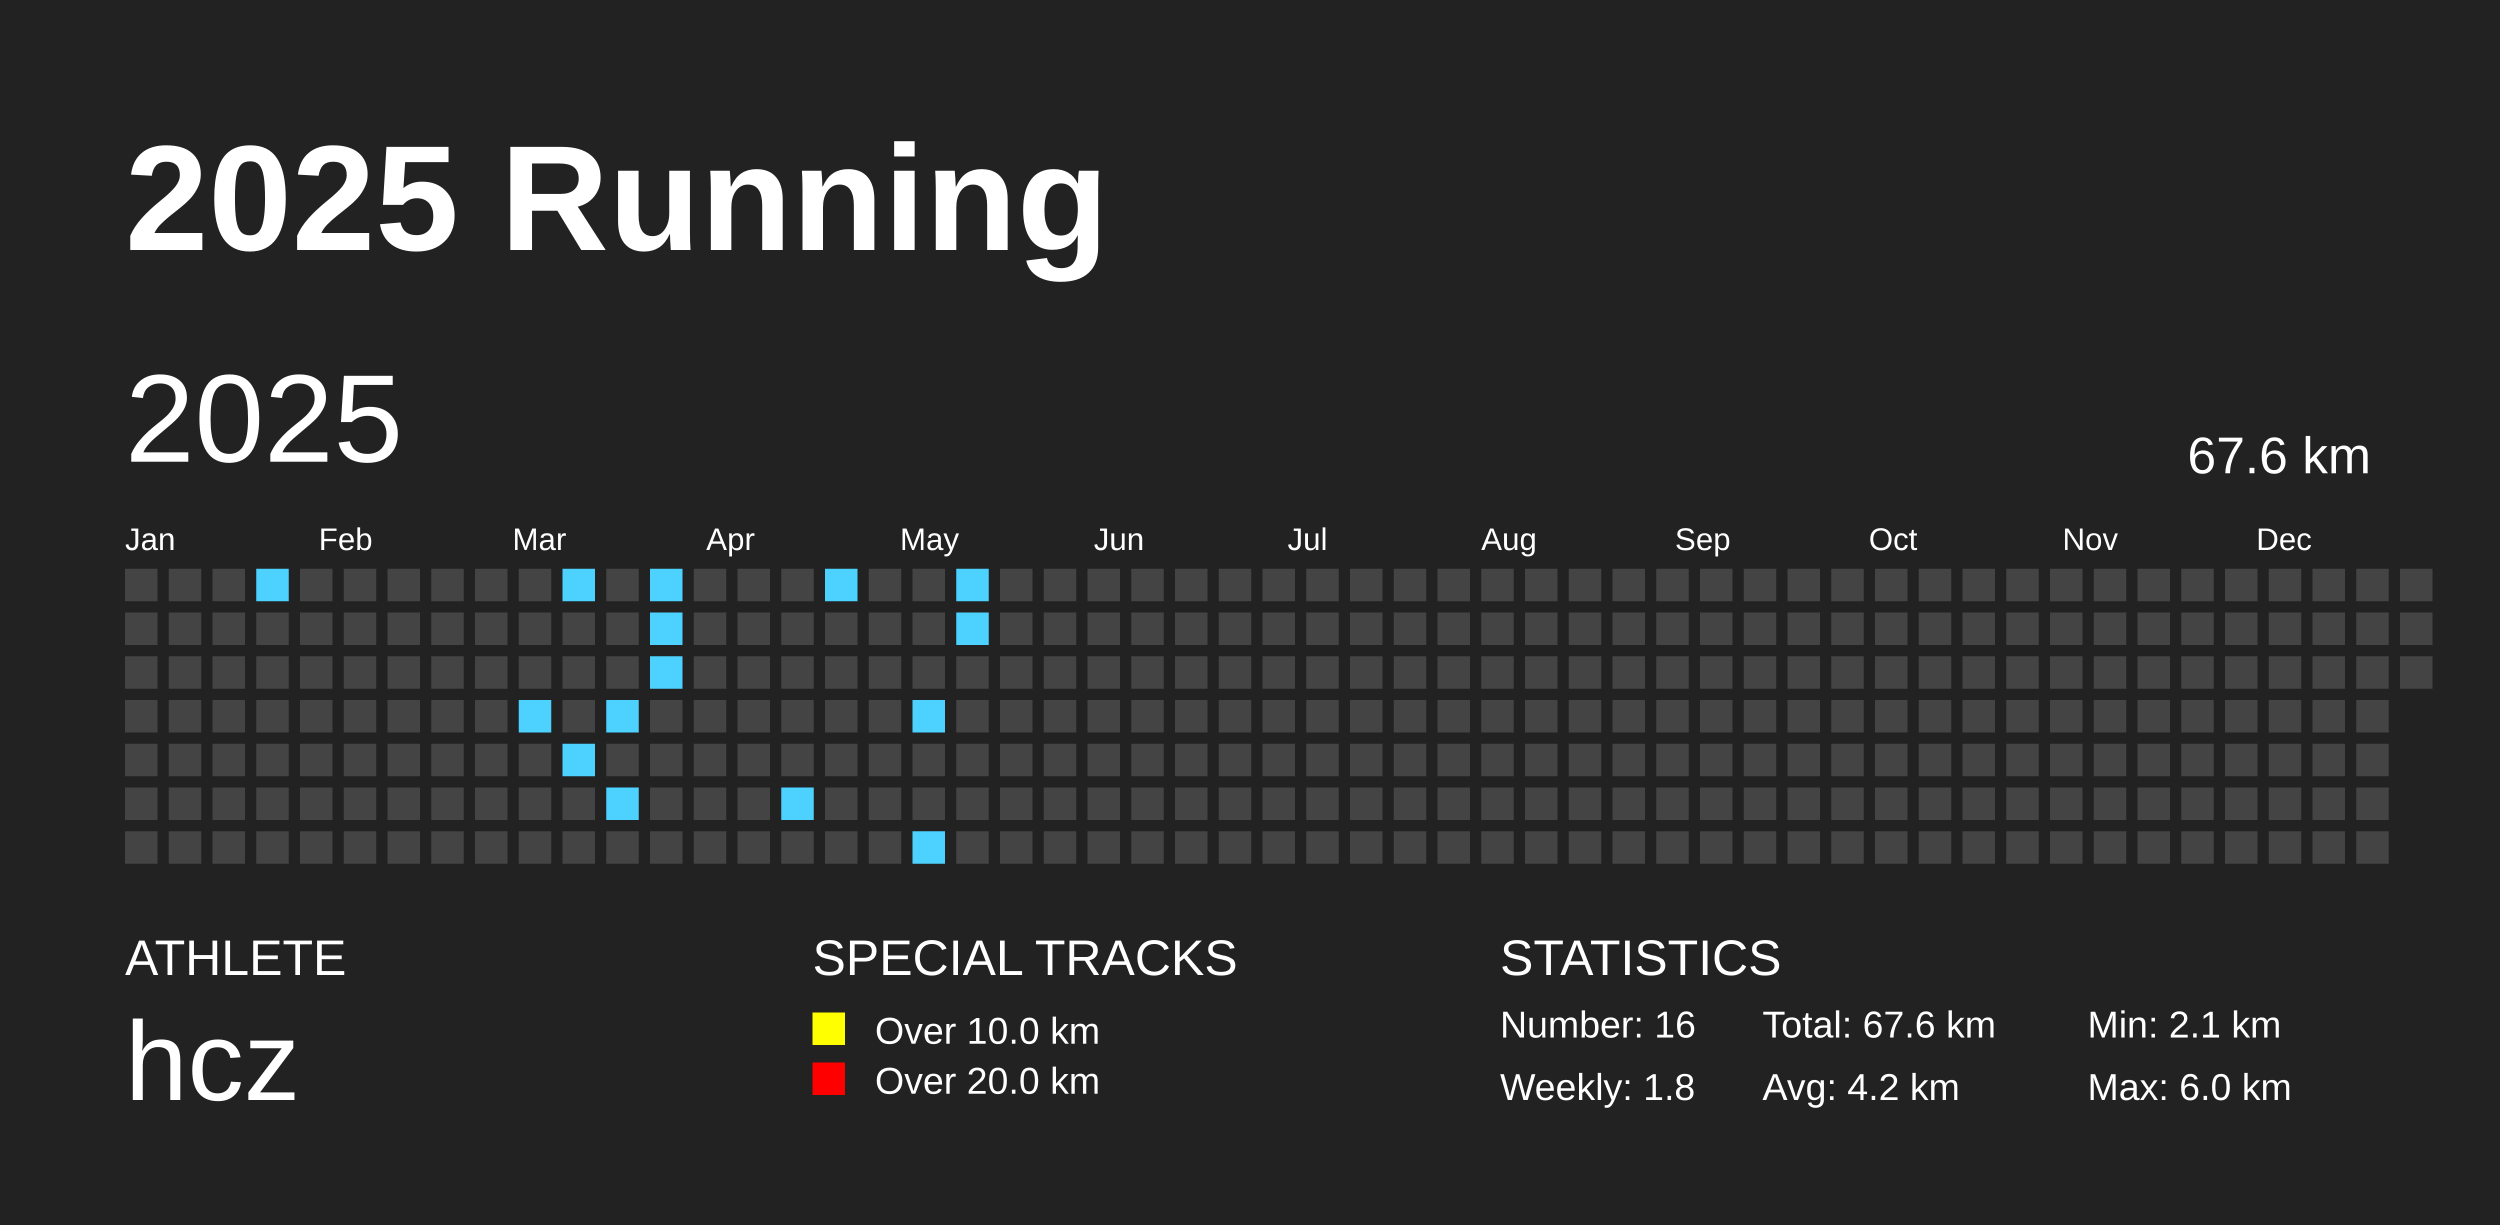
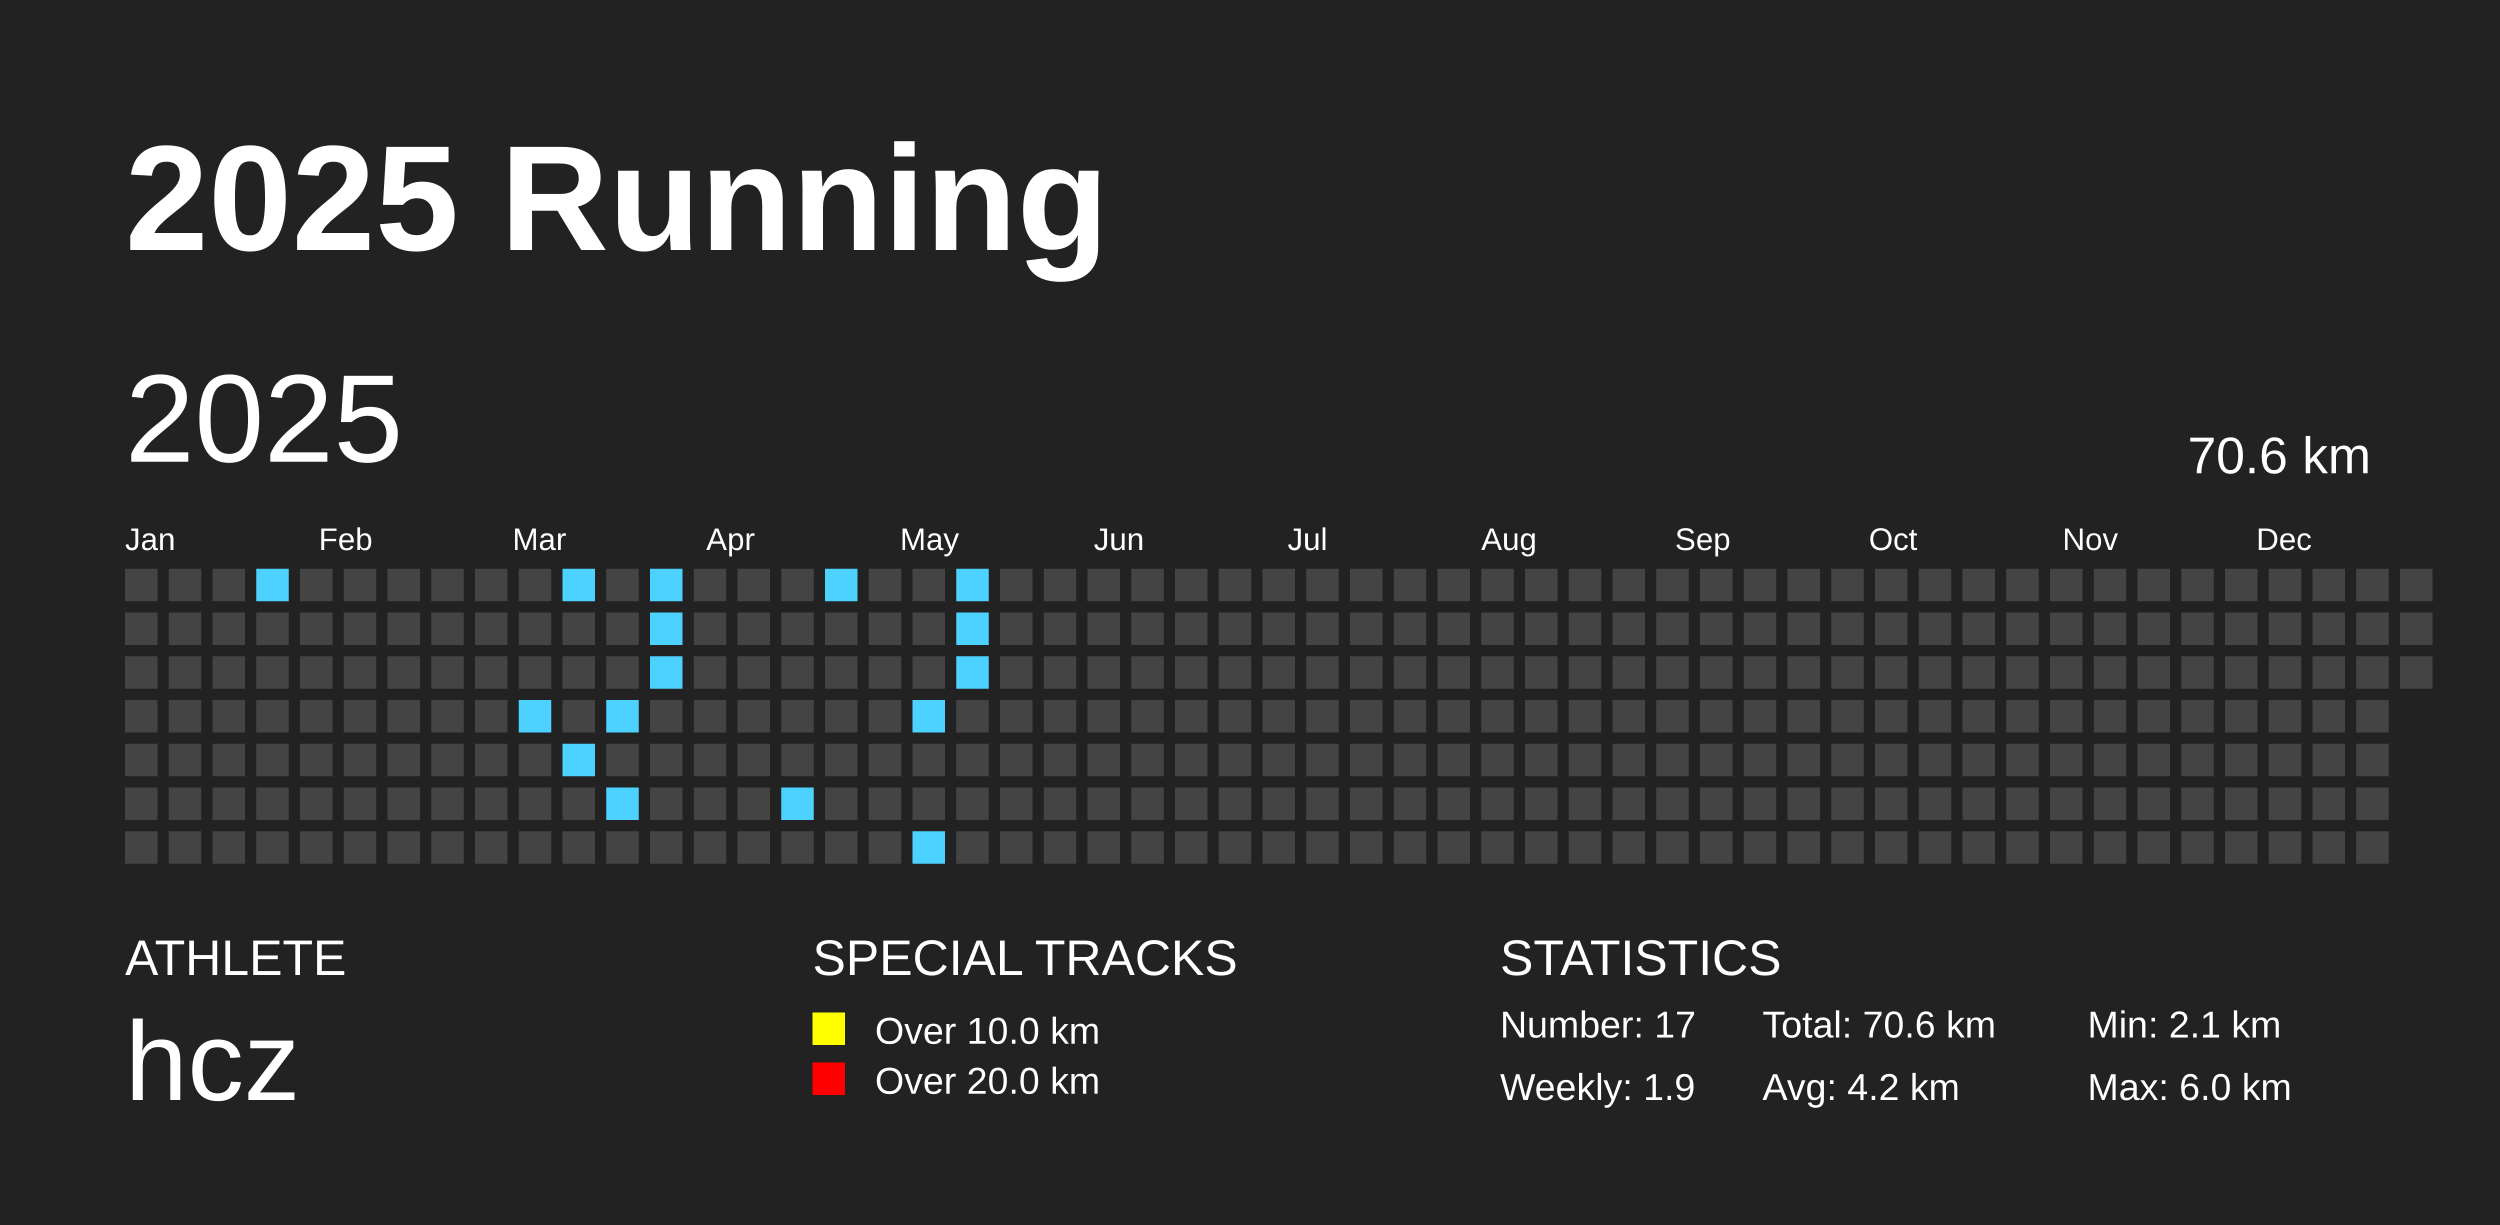
<svg xmlns="http://www.w3.org/2000/svg" baseProfile="full" height="98mm" version="1.1" viewBox="0,0,200,98" width="200mm">
  <defs />
  <rect fill="#222222" height="98" width="200" x="0" y="0" />
  <text fill="#FFFFFF" style="font-size:12px; font-family:Arial; font-weight:bold;" x="10" y="20">2025 Running</text>
  <text fill="#FFFFFF" style="font-size:4px; font-family:Arial" x="10" y="78">ATHLETE</text>
  <text fill="#FFFFFF" style="font-size:9px; font-family:Arial" x="10" y="88">hcz</text>
  <text fill="#FFFFFF" style="font-size:4px; font-family:Arial" x="65" y="78">SPECIAL TRACKS</text>
  <rect fill="yellow" height="2.6" width="2.6" x="65" y="81" />
  <text fill="#FFFFFF" style="font-size:3px; font-family:Arial" x="70" y="83.5">Over 10.0 km</text>
  <rect fill="red" height="2.6" width="2.6" x="65" y="85" />
  <text fill="#FFFFFF" style="font-size:3px; font-family:Arial" x="70" y="87.5">Over 20.0 km</text>
  <text fill="#FFFFFF" style="font-size:4px; font-family:Arial" x="120" y="78">STATISTICS</text>
-   <text fill="#FFFFFF" style="font-size:3px; font-family:Arial" x="120" y="83">Number: 16</text>
-   <text fill="#FFFFFF" style="font-size:3px; font-family:Arial" x="120" y="88">Weekly: 1.8</text>
-   <text fill="#FFFFFF" style="font-size:3px; font-family:Arial" x="141" y="83">Total: 67.6 km</text>
+   <text fill="#FFFFFF" style="font-size:3px; font-family:Arial" x="120" y="83">Number: 17</text>
+   <text fill="#FFFFFF" style="font-size:3px; font-family:Arial" x="120" y="88">Weekly: 1.9</text>
+   <text fill="#FFFFFF" style="font-size:3px; font-family:Arial" x="141" y="83">Total: 70.6 km</text>
  <text fill="#FFFFFF" style="font-size:3px; font-family:Arial" x="141" y="88">Avg: 4.2 km</text>
  <text fill="#FFFFFF" style="font-size:3px; font-family:Arial" x="167" y="83">Min: 2.1 km</text>
  <text fill="#FFFFFF" style="font-size:3px; font-family:Arial" x="167" y="88">Max: 6.0 km</text>
  <text dominant-baseline="hanging" fill="#FFFFFF" style="font-size:10.0px; font-family:Arial;" x="10" y="30">2025</text>
-   <text dominant-baseline="hanging" fill="#FFFFFF" style="font-size:4.125px; font-family:Arial;" x="175" y="35">67.6 km</text>
+   <text dominant-baseline="hanging" fill="#FFFFFF" style="font-size:4.125px; font-family:Arial;" x="175" y="35">70.6 km</text>
  <text fill="#FFFFFF" style="font-size:2.5px; font-family:Arial" x="10.0" y="44">Jan</text>
  <text fill="#FFFFFF" style="font-size:2.5px; font-family:Arial" x="25.5" y="44">Feb</text>
  <text fill="#FFFFFF" style="font-size:2.5px; font-family:Arial" x="41.0" y="44">Mar</text>
  <text fill="#FFFFFF" style="font-size:2.5px; font-family:Arial" x="56.5" y="44">Apr</text>
  <text fill="#FFFFFF" style="font-size:2.5px; font-family:Arial" x="72.0" y="44">May</text>
  <text fill="#FFFFFF" style="font-size:2.5px; font-family:Arial" x="87.5" y="44">Jun</text>
  <text fill="#FFFFFF" style="font-size:2.5px; font-family:Arial" x="103.0" y="44">Jul</text>
  <text fill="#FFFFFF" style="font-size:2.5px; font-family:Arial" x="118.5" y="44">Aug</text>
  <text fill="#FFFFFF" style="font-size:2.5px; font-family:Arial" x="134.0" y="44">Sep</text>
  <text fill="#FFFFFF" style="font-size:2.5px; font-family:Arial" x="149.5" y="44">Oct</text>
  <text fill="#FFFFFF" style="font-size:2.5px; font-family:Arial" x="165.0" y="44">Nov</text>
  <text fill="#FFFFFF" style="font-size:2.5px; font-family:Arial" x="180.5" y="44">Dec</text>
  <rect fill="#444444" height="2.6" width="2.6" x="10.0" y="45.5" />
  <rect fill="#444444" height="2.6" width="2.6" x="10.0" y="49.0" />
  <rect fill="#444444" height="2.6" width="2.6" x="10.0" y="52.5" />
  <rect fill="#444444" height="2.6" width="2.6" x="10.0" y="56.0" />
  <rect fill="#444444" height="2.6" width="2.6" x="10.0" y="59.5" />
  <rect fill="#444444" height="2.6" width="2.6" x="10.0" y="63.0" />
  <rect fill="#444444" height="2.6" width="2.6" x="10.0" y="66.5" />
  <rect fill="#444444" height="2.6" width="2.6" x="13.5" y="45.5" />
  <rect fill="#444444" height="2.6" width="2.6" x="13.5" y="49.0" />
  <rect fill="#444444" height="2.6" width="2.6" x="13.5" y="52.5" />
  <rect fill="#444444" height="2.6" width="2.6" x="13.5" y="56.0" />
  <rect fill="#444444" height="2.6" width="2.6" x="13.5" y="59.5" />
  <rect fill="#444444" height="2.6" width="2.6" x="13.5" y="63.0" />
  <rect fill="#444444" height="2.6" width="2.6" x="13.5" y="66.5" />
  <rect fill="#444444" height="2.6" width="2.6" x="17.0" y="45.5" />
  <rect fill="#444444" height="2.6" width="2.6" x="17.0" y="49.0" />
  <rect fill="#444444" height="2.6" width="2.6" x="17.0" y="52.5" />
  <rect fill="#444444" height="2.6" width="2.6" x="17.0" y="56.0" />
  <rect fill="#444444" height="2.6" width="2.6" x="17.0" y="59.5" />
  <rect fill="#444444" height="2.6" width="2.6" x="17.0" y="63.0" />
  <rect fill="#444444" height="2.6" width="2.6" x="17.0" y="66.5" />
  <rect fill="#4DD2FF" height="2.6" width="2.6" x="20.5" y="45.5" />
  <rect fill="#444444" height="2.6" width="2.6" x="20.5" y="49.0" />
  <rect fill="#444444" height="2.6" width="2.6" x="20.5" y="52.5" />
  <rect fill="#444444" height="2.6" width="2.6" x="20.5" y="56.0" />
  <rect fill="#444444" height="2.6" width="2.6" x="20.5" y="59.5" />
  <rect fill="#444444" height="2.6" width="2.6" x="20.5" y="63.0" />
  <rect fill="#444444" height="2.6" width="2.6" x="20.5" y="66.5" />
  <rect fill="#444444" height="2.6" width="2.6" x="24.0" y="45.5" />
  <rect fill="#444444" height="2.6" width="2.6" x="24.0" y="49.0" />
  <rect fill="#444444" height="2.6" width="2.6" x="24.0" y="52.5" />
  <rect fill="#444444" height="2.6" width="2.6" x="24.0" y="56.0" />
  <rect fill="#444444" height="2.6" width="2.6" x="24.0" y="59.5" />
  <rect fill="#444444" height="2.6" width="2.6" x="24.0" y="63.0" />
  <rect fill="#444444" height="2.6" width="2.6" x="24.0" y="66.5" />
  <rect fill="#444444" height="2.6" width="2.6" x="27.5" y="45.5" />
  <rect fill="#444444" height="2.6" width="2.6" x="27.5" y="49.0" />
  <rect fill="#444444" height="2.6" width="2.6" x="27.5" y="52.5" />
  <rect fill="#444444" height="2.6" width="2.6" x="27.5" y="56.0" />
  <rect fill="#444444" height="2.6" width="2.6" x="27.5" y="59.5" />
  <rect fill="#444444" height="2.6" width="2.6" x="27.5" y="63.0" />
  <rect fill="#444444" height="2.6" width="2.6" x="27.5" y="66.5" />
  <rect fill="#444444" height="2.6" width="2.6" x="31.0" y="45.5" />
  <rect fill="#444444" height="2.6" width="2.6" x="31.0" y="49.0" />
  <rect fill="#444444" height="2.6" width="2.6" x="31.0" y="52.5" />
  <rect fill="#444444" height="2.6" width="2.6" x="31.0" y="56.0" />
  <rect fill="#444444" height="2.6" width="2.6" x="31.0" y="59.5" />
  <rect fill="#444444" height="2.6" width="2.6" x="31.0" y="63.0" />
  <rect fill="#444444" height="2.6" width="2.6" x="31.0" y="66.5" />
  <rect fill="#444444" height="2.6" width="2.6" x="34.5" y="45.5" />
  <rect fill="#444444" height="2.6" width="2.6" x="34.5" y="49.0" />
  <rect fill="#444444" height="2.6" width="2.6" x="34.5" y="52.5" />
  <rect fill="#444444" height="2.6" width="2.6" x="34.5" y="56.0" />
  <rect fill="#444444" height="2.6" width="2.6" x="34.5" y="59.5" />
  <rect fill="#444444" height="2.6" width="2.6" x="34.5" y="63.0" />
  <rect fill="#444444" height="2.6" width="2.6" x="34.5" y="66.5" />
  <rect fill="#444444" height="2.6" width="2.6" x="38.0" y="45.5" />
  <rect fill="#444444" height="2.6" width="2.6" x="38.0" y="49.0" />
  <rect fill="#444444" height="2.6" width="2.6" x="38.0" y="52.5" />
  <rect fill="#444444" height="2.6" width="2.6" x="38.0" y="56.0" />
  <rect fill="#444444" height="2.6" width="2.6" x="38.0" y="59.5" />
  <rect fill="#444444" height="2.6" width="2.6" x="38.0" y="63.0" />
  <rect fill="#444444" height="2.6" width="2.6" x="38.0" y="66.5" />
  <rect fill="#444444" height="2.6" width="2.6" x="41.5" y="45.5" />
  <rect fill="#444444" height="2.6" width="2.6" x="41.5" y="49.0" />
  <rect fill="#444444" height="2.6" width="2.6" x="41.5" y="52.5" />
  <rect fill="#4DD2FF" height="2.6" width="2.6" x="41.5" y="56.0" />
  <rect fill="#444444" height="2.6" width="2.6" x="41.5" y="59.5" />
  <rect fill="#444444" height="2.6" width="2.6" x="41.5" y="63.0" />
  <rect fill="#444444" height="2.6" width="2.6" x="41.5" y="66.5" />
  <rect fill="#4DD2FF" height="2.6" width="2.6" x="45.0" y="45.5" />
  <rect fill="#444444" height="2.6" width="2.6" x="45.0" y="49.0" />
  <rect fill="#444444" height="2.6" width="2.6" x="45.0" y="52.5" />
  <rect fill="#444444" height="2.6" width="2.6" x="45.0" y="56.0" />
  <rect fill="#4DD2FF" height="2.6" width="2.6" x="45.0" y="59.5" />
  <rect fill="#444444" height="2.6" width="2.6" x="45.0" y="63.0" />
  <rect fill="#444444" height="2.6" width="2.6" x="45.0" y="66.5" />
  <rect fill="#444444" height="2.6" width="2.6" x="48.5" y="45.5" />
  <rect fill="#444444" height="2.6" width="2.6" x="48.5" y="49.0" />
  <rect fill="#444444" height="2.6" width="2.6" x="48.5" y="52.5" />
  <rect fill="#4DD2FF" height="2.6" width="2.6" x="48.5" y="56.0" />
  <rect fill="#444444" height="2.6" width="2.6" x="48.5" y="59.5" />
  <rect fill="#4DD2FF" height="2.6" width="2.6" x="48.5" y="63.0" />
  <rect fill="#444444" height="2.6" width="2.6" x="48.5" y="66.5" />
  <rect fill="#4DD2FF" height="2.6" width="2.6" x="52.0" y="45.5" />
  <rect fill="#4DD2FF" height="2.6" width="2.6" x="52.0" y="49.0" />
  <rect fill="#4DD2FF" height="2.6" width="2.6" x="52.0" y="52.5" />
  <rect fill="#444444" height="2.6" width="2.6" x="52.0" y="56.0" />
  <rect fill="#444444" height="2.6" width="2.6" x="52.0" y="59.5" />
  <rect fill="#444444" height="2.6" width="2.6" x="52.0" y="63.0" />
  <rect fill="#444444" height="2.6" width="2.6" x="52.0" y="66.5" />
  <rect fill="#444444" height="2.6" width="2.6" x="55.5" y="45.5" />
  <rect fill="#444444" height="2.6" width="2.6" x="55.5" y="49.0" />
  <rect fill="#444444" height="2.6" width="2.6" x="55.5" y="52.5" />
  <rect fill="#444444" height="2.6" width="2.6" x="55.5" y="56.0" />
  <rect fill="#444444" height="2.6" width="2.6" x="55.5" y="59.5" />
  <rect fill="#444444" height="2.6" width="2.6" x="55.5" y="63.0" />
  <rect fill="#444444" height="2.6" width="2.6" x="55.5" y="66.5" />
  <rect fill="#444444" height="2.6" width="2.6" x="59.0" y="45.5" />
  <rect fill="#444444" height="2.6" width="2.6" x="59.0" y="49.0" />
  <rect fill="#444444" height="2.6" width="2.6" x="59.0" y="52.5" />
  <rect fill="#444444" height="2.6" width="2.6" x="59.0" y="56.0" />
  <rect fill="#444444" height="2.6" width="2.6" x="59.0" y="59.5" />
  <rect fill="#444444" height="2.6" width="2.6" x="59.0" y="63.0" />
  <rect fill="#444444" height="2.6" width="2.6" x="59.0" y="66.5" />
  <rect fill="#444444" height="2.6" width="2.6" x="62.5" y="45.5" />
  <rect fill="#444444" height="2.6" width="2.6" x="62.5" y="49.0" />
  <rect fill="#444444" height="2.6" width="2.6" x="62.5" y="52.5" />
  <rect fill="#444444" height="2.6" width="2.6" x="62.5" y="56.0" />
  <rect fill="#444444" height="2.6" width="2.6" x="62.5" y="59.5" />
  <rect fill="#4DD2FF" height="2.6" width="2.6" x="62.5" y="63.0" />
  <rect fill="#444444" height="2.6" width="2.6" x="62.5" y="66.5" />
  <rect fill="#4DD2FF" height="2.6" width="2.6" x="66.0" y="45.5" />
  <rect fill="#444444" height="2.6" width="2.6" x="66.0" y="49.0" />
  <rect fill="#444444" height="2.6" width="2.6" x="66.0" y="52.5" />
  <rect fill="#444444" height="2.6" width="2.6" x="66.0" y="56.0" />
  <rect fill="#444444" height="2.6" width="2.6" x="66.0" y="59.5" />
  <rect fill="#444444" height="2.6" width="2.6" x="66.0" y="63.0" />
  <rect fill="#444444" height="2.6" width="2.6" x="66.0" y="66.5" />
  <rect fill="#444444" height="2.6" width="2.6" x="69.5" y="45.5" />
  <rect fill="#444444" height="2.6" width="2.6" x="69.5" y="49.0" />
  <rect fill="#444444" height="2.6" width="2.6" x="69.5" y="52.5" />
  <rect fill="#444444" height="2.6" width="2.6" x="69.5" y="56.0" />
  <rect fill="#444444" height="2.6" width="2.6" x="69.5" y="59.5" />
  <rect fill="#444444" height="2.6" width="2.6" x="69.5" y="63.0" />
  <rect fill="#444444" height="2.6" width="2.6" x="69.5" y="66.5" />
  <rect fill="#444444" height="2.6" width="2.6" x="73.0" y="45.5" />
  <rect fill="#444444" height="2.6" width="2.6" x="73.0" y="49.0" />
  <rect fill="#444444" height="2.6" width="2.6" x="73.0" y="52.5" />
  <rect fill="#4DD2FF" height="2.6" width="2.6" x="73.0" y="56.0" />
  <rect fill="#444444" height="2.6" width="2.6" x="73.0" y="59.5" />
  <rect fill="#444444" height="2.6" width="2.6" x="73.0" y="63.0" />
  <rect fill="#4DD2FF" height="2.6" width="2.6" x="73.0" y="66.5" />
  <rect fill="#4DD2FF" height="2.6" width="2.6" x="76.5" y="45.5" />
  <rect fill="#4DD2FF" height="2.6" width="2.6" x="76.5" y="49.0" />
-   <rect fill="#444444" height="2.6" width="2.6" x="76.5" y="52.5" />
+   <rect fill="#4DD2FF" height="2.6" width="2.6" x="76.5" y="52.5" />
  <rect fill="#444444" height="2.6" width="2.6" x="76.5" y="56.0" />
  <rect fill="#444444" height="2.6" width="2.6" x="76.5" y="59.5" />
  <rect fill="#444444" height="2.6" width="2.6" x="76.5" y="63.0" />
  <rect fill="#444444" height="2.6" width="2.6" x="76.5" y="66.5" />
  <rect fill="#444444" height="2.6" width="2.6" x="80.0" y="45.5" />
  <rect fill="#444444" height="2.6" width="2.6" x="80.0" y="49.0" />
  <rect fill="#444444" height="2.6" width="2.6" x="80.0" y="52.5" />
  <rect fill="#444444" height="2.6" width="2.6" x="80.0" y="56.0" />
  <rect fill="#444444" height="2.6" width="2.6" x="80.0" y="59.5" />
  <rect fill="#444444" height="2.6" width="2.6" x="80.0" y="63.0" />
  <rect fill="#444444" height="2.6" width="2.6" x="80.0" y="66.5" />
  <rect fill="#444444" height="2.6" width="2.6" x="83.5" y="45.5" />
  <rect fill="#444444" height="2.6" width="2.6" x="83.5" y="49.0" />
  <rect fill="#444444" height="2.6" width="2.6" x="83.5" y="52.5" />
  <rect fill="#444444" height="2.6" width="2.6" x="83.5" y="56.0" />
  <rect fill="#444444" height="2.6" width="2.6" x="83.5" y="59.5" />
  <rect fill="#444444" height="2.6" width="2.6" x="83.5" y="63.0" />
  <rect fill="#444444" height="2.6" width="2.6" x="83.5" y="66.5" />
  <rect fill="#444444" height="2.6" width="2.6" x="87.0" y="45.5" />
  <rect fill="#444444" height="2.6" width="2.6" x="87.0" y="49.0" />
  <rect fill="#444444" height="2.6" width="2.6" x="87.0" y="52.5" />
  <rect fill="#444444" height="2.6" width="2.6" x="87.0" y="56.0" />
  <rect fill="#444444" height="2.6" width="2.6" x="87.0" y="59.5" />
  <rect fill="#444444" height="2.6" width="2.6" x="87.0" y="63.0" />
  <rect fill="#444444" height="2.6" width="2.6" x="87.0" y="66.5" />
  <rect fill="#444444" height="2.6" width="2.6" x="90.5" y="45.5" />
  <rect fill="#444444" height="2.6" width="2.6" x="90.5" y="49.0" />
  <rect fill="#444444" height="2.6" width="2.6" x="90.5" y="52.5" />
  <rect fill="#444444" height="2.6" width="2.6" x="90.5" y="56.0" />
  <rect fill="#444444" height="2.6" width="2.6" x="90.5" y="59.5" />
  <rect fill="#444444" height="2.6" width="2.6" x="90.5" y="63.0" />
  <rect fill="#444444" height="2.6" width="2.6" x="90.5" y="66.5" />
  <rect fill="#444444" height="2.6" width="2.6" x="94.0" y="45.5" />
  <rect fill="#444444" height="2.6" width="2.6" x="94.0" y="49.0" />
  <rect fill="#444444" height="2.6" width="2.6" x="94.0" y="52.5" />
  <rect fill="#444444" height="2.6" width="2.6" x="94.0" y="56.0" />
  <rect fill="#444444" height="2.6" width="2.6" x="94.0" y="59.5" />
  <rect fill="#444444" height="2.6" width="2.6" x="94.0" y="63.0" />
  <rect fill="#444444" height="2.6" width="2.6" x="94.0" y="66.5" />
  <rect fill="#444444" height="2.6" width="2.6" x="97.5" y="45.5" />
  <rect fill="#444444" height="2.6" width="2.6" x="97.5" y="49.0" />
  <rect fill="#444444" height="2.6" width="2.6" x="97.5" y="52.5" />
  <rect fill="#444444" height="2.6" width="2.6" x="97.5" y="56.0" />
  <rect fill="#444444" height="2.6" width="2.6" x="97.5" y="59.5" />
  <rect fill="#444444" height="2.6" width="2.6" x="97.5" y="63.0" />
  <rect fill="#444444" height="2.6" width="2.6" x="97.5" y="66.5" />
  <rect fill="#444444" height="2.6" width="2.6" x="101.0" y="45.5" />
  <rect fill="#444444" height="2.6" width="2.6" x="101.0" y="49.0" />
  <rect fill="#444444" height="2.6" width="2.6" x="101.0" y="52.5" />
  <rect fill="#444444" height="2.6" width="2.6" x="101.0" y="56.0" />
  <rect fill="#444444" height="2.6" width="2.6" x="101.0" y="59.5" />
  <rect fill="#444444" height="2.6" width="2.6" x="101.0" y="63.0" />
  <rect fill="#444444" height="2.6" width="2.6" x="101.0" y="66.5" />
  <rect fill="#444444" height="2.6" width="2.6" x="104.5" y="45.5" />
  <rect fill="#444444" height="2.6" width="2.6" x="104.5" y="49.0" />
  <rect fill="#444444" height="2.6" width="2.6" x="104.5" y="52.5" />
  <rect fill="#444444" height="2.6" width="2.6" x="104.5" y="56.0" />
  <rect fill="#444444" height="2.6" width="2.6" x="104.5" y="59.5" />
  <rect fill="#444444" height="2.6" width="2.6" x="104.5" y="63.0" />
  <rect fill="#444444" height="2.6" width="2.6" x="104.5" y="66.5" />
  <rect fill="#444444" height="2.6" width="2.6" x="108.0" y="45.5" />
  <rect fill="#444444" height="2.6" width="2.6" x="108.0" y="49.0" />
  <rect fill="#444444" height="2.6" width="2.6" x="108.0" y="52.5" />
  <rect fill="#444444" height="2.6" width="2.6" x="108.0" y="56.0" />
  <rect fill="#444444" height="2.6" width="2.6" x="108.0" y="59.5" />
  <rect fill="#444444" height="2.6" width="2.6" x="108.0" y="63.0" />
  <rect fill="#444444" height="2.6" width="2.6" x="108.0" y="66.5" />
  <rect fill="#444444" height="2.6" width="2.6" x="111.5" y="45.5" />
  <rect fill="#444444" height="2.6" width="2.6" x="111.5" y="49.0" />
  <rect fill="#444444" height="2.6" width="2.6" x="111.5" y="52.5" />
  <rect fill="#444444" height="2.6" width="2.6" x="111.5" y="56.0" />
  <rect fill="#444444" height="2.6" width="2.6" x="111.5" y="59.5" />
  <rect fill="#444444" height="2.6" width="2.6" x="111.5" y="63.0" />
  <rect fill="#444444" height="2.6" width="2.6" x="111.5" y="66.5" />
  <rect fill="#444444" height="2.6" width="2.6" x="115.0" y="45.5" />
  <rect fill="#444444" height="2.6" width="2.6" x="115.0" y="49.0" />
  <rect fill="#444444" height="2.6" width="2.6" x="115.0" y="52.5" />
  <rect fill="#444444" height="2.6" width="2.6" x="115.0" y="56.0" />
  <rect fill="#444444" height="2.6" width="2.6" x="115.0" y="59.5" />
  <rect fill="#444444" height="2.6" width="2.6" x="115.0" y="63.0" />
  <rect fill="#444444" height="2.6" width="2.6" x="115.0" y="66.5" />
  <rect fill="#444444" height="2.6" width="2.6" x="118.5" y="45.5" />
  <rect fill="#444444" height="2.6" width="2.6" x="118.5" y="49.0" />
  <rect fill="#444444" height="2.6" width="2.6" x="118.5" y="52.5" />
  <rect fill="#444444" height="2.6" width="2.6" x="118.5" y="56.0" />
  <rect fill="#444444" height="2.6" width="2.6" x="118.5" y="59.5" />
  <rect fill="#444444" height="2.6" width="2.6" x="118.5" y="63.0" />
  <rect fill="#444444" height="2.6" width="2.6" x="118.5" y="66.5" />
  <rect fill="#444444" height="2.6" width="2.6" x="122.0" y="45.5" />
  <rect fill="#444444" height="2.6" width="2.6" x="122.0" y="49.0" />
  <rect fill="#444444" height="2.6" width="2.6" x="122.0" y="52.5" />
  <rect fill="#444444" height="2.6" width="2.6" x="122.0" y="56.0" />
  <rect fill="#444444" height="2.6" width="2.6" x="122.0" y="59.5" />
  <rect fill="#444444" height="2.6" width="2.6" x="122.0" y="63.0" />
  <rect fill="#444444" height="2.6" width="2.6" x="122.0" y="66.5" />
  <rect fill="#444444" height="2.6" width="2.6" x="125.5" y="45.5" />
  <rect fill="#444444" height="2.6" width="2.6" x="125.5" y="49.0" />
  <rect fill="#444444" height="2.6" width="2.6" x="125.5" y="52.5" />
  <rect fill="#444444" height="2.6" width="2.6" x="125.5" y="56.0" />
  <rect fill="#444444" height="2.6" width="2.6" x="125.5" y="59.5" />
  <rect fill="#444444" height="2.6" width="2.6" x="125.5" y="63.0" />
  <rect fill="#444444" height="2.6" width="2.6" x="125.5" y="66.5" />
  <rect fill="#444444" height="2.6" width="2.6" x="129.0" y="45.5" />
  <rect fill="#444444" height="2.6" width="2.6" x="129.0" y="49.0" />
  <rect fill="#444444" height="2.6" width="2.6" x="129.0" y="52.5" />
  <rect fill="#444444" height="2.6" width="2.6" x="129.0" y="56.0" />
  <rect fill="#444444" height="2.6" width="2.6" x="129.0" y="59.5" />
  <rect fill="#444444" height="2.6" width="2.6" x="129.0" y="63.0" />
  <rect fill="#444444" height="2.6" width="2.6" x="129.0" y="66.5" />
  <rect fill="#444444" height="2.6" width="2.6" x="132.5" y="45.5" />
  <rect fill="#444444" height="2.6" width="2.6" x="132.5" y="49.0" />
  <rect fill="#444444" height="2.6" width="2.6" x="132.5" y="52.5" />
  <rect fill="#444444" height="2.6" width="2.6" x="132.5" y="56.0" />
  <rect fill="#444444" height="2.6" width="2.6" x="132.5" y="59.5" />
  <rect fill="#444444" height="2.6" width="2.6" x="132.5" y="63.0" />
  <rect fill="#444444" height="2.6" width="2.6" x="132.5" y="66.5" />
  <rect fill="#444444" height="2.6" width="2.6" x="136.0" y="45.5" />
  <rect fill="#444444" height="2.6" width="2.6" x="136.0" y="49.0" />
  <rect fill="#444444" height="2.6" width="2.6" x="136.0" y="52.5" />
  <rect fill="#444444" height="2.6" width="2.6" x="136.0" y="56.0" />
  <rect fill="#444444" height="2.6" width="2.6" x="136.0" y="59.5" />
  <rect fill="#444444" height="2.6" width="2.6" x="136.0" y="63.0" />
  <rect fill="#444444" height="2.6" width="2.6" x="136.0" y="66.5" />
  <rect fill="#444444" height="2.6" width="2.6" x="139.5" y="45.5" />
  <rect fill="#444444" height="2.6" width="2.6" x="139.5" y="49.0" />
  <rect fill="#444444" height="2.6" width="2.6" x="139.5" y="52.5" />
  <rect fill="#444444" height="2.6" width="2.6" x="139.5" y="56.0" />
  <rect fill="#444444" height="2.6" width="2.6" x="139.5" y="59.5" />
  <rect fill="#444444" height="2.6" width="2.6" x="139.5" y="63.0" />
  <rect fill="#444444" height="2.6" width="2.6" x="139.5" y="66.5" />
  <rect fill="#444444" height="2.6" width="2.6" x="143.0" y="45.5" />
  <rect fill="#444444" height="2.6" width="2.6" x="143.0" y="49.0" />
  <rect fill="#444444" height="2.6" width="2.6" x="143.0" y="52.5" />
  <rect fill="#444444" height="2.6" width="2.6" x="143.0" y="56.0" />
  <rect fill="#444444" height="2.6" width="2.6" x="143.0" y="59.5" />
  <rect fill="#444444" height="2.6" width="2.6" x="143.0" y="63.0" />
  <rect fill="#444444" height="2.6" width="2.6" x="143.0" y="66.5" />
  <rect fill="#444444" height="2.6" width="2.6" x="146.5" y="45.5" />
  <rect fill="#444444" height="2.6" width="2.6" x="146.5" y="49.0" />
  <rect fill="#444444" height="2.6" width="2.6" x="146.5" y="52.5" />
  <rect fill="#444444" height="2.6" width="2.6" x="146.5" y="56.0" />
  <rect fill="#444444" height="2.6" width="2.6" x="146.5" y="59.5" />
  <rect fill="#444444" height="2.6" width="2.6" x="146.5" y="63.0" />
  <rect fill="#444444" height="2.6" width="2.6" x="146.5" y="66.5" />
  <rect fill="#444444" height="2.6" width="2.6" x="150.0" y="45.5" />
  <rect fill="#444444" height="2.6" width="2.6" x="150.0" y="49.0" />
  <rect fill="#444444" height="2.6" width="2.6" x="150.0" y="52.5" />
  <rect fill="#444444" height="2.6" width="2.6" x="150.0" y="56.0" />
  <rect fill="#444444" height="2.6" width="2.6" x="150.0" y="59.5" />
  <rect fill="#444444" height="2.6" width="2.6" x="150.0" y="63.0" />
  <rect fill="#444444" height="2.6" width="2.6" x="150.0" y="66.5" />
  <rect fill="#444444" height="2.6" width="2.6" x="153.5" y="45.5" />
  <rect fill="#444444" height="2.6" width="2.6" x="153.5" y="49.0" />
  <rect fill="#444444" height="2.6" width="2.6" x="153.5" y="52.5" />
  <rect fill="#444444" height="2.6" width="2.6" x="153.5" y="56.0" />
  <rect fill="#444444" height="2.6" width="2.6" x="153.5" y="59.5" />
  <rect fill="#444444" height="2.6" width="2.6" x="153.5" y="63.0" />
  <rect fill="#444444" height="2.6" width="2.6" x="153.5" y="66.5" />
  <rect fill="#444444" height="2.6" width="2.6" x="157.0" y="45.5" />
  <rect fill="#444444" height="2.6" width="2.6" x="157.0" y="49.0" />
  <rect fill="#444444" height="2.6" width="2.6" x="157.0" y="52.5" />
  <rect fill="#444444" height="2.6" width="2.6" x="157.0" y="56.0" />
  <rect fill="#444444" height="2.6" width="2.6" x="157.0" y="59.5" />
  <rect fill="#444444" height="2.6" width="2.6" x="157.0" y="63.0" />
  <rect fill="#444444" height="2.6" width="2.6" x="157.0" y="66.5" />
  <rect fill="#444444" height="2.6" width="2.6" x="160.5" y="45.5" />
  <rect fill="#444444" height="2.6" width="2.6" x="160.5" y="49.0" />
  <rect fill="#444444" height="2.6" width="2.6" x="160.5" y="52.5" />
  <rect fill="#444444" height="2.6" width="2.6" x="160.5" y="56.0" />
  <rect fill="#444444" height="2.6" width="2.6" x="160.5" y="59.5" />
  <rect fill="#444444" height="2.6" width="2.6" x="160.5" y="63.0" />
  <rect fill="#444444" height="2.6" width="2.6" x="160.5" y="66.5" />
  <rect fill="#444444" height="2.6" width="2.6" x="164.0" y="45.5" />
  <rect fill="#444444" height="2.6" width="2.6" x="164.0" y="49.0" />
  <rect fill="#444444" height="2.6" width="2.6" x="164.0" y="52.5" />
  <rect fill="#444444" height="2.6" width="2.6" x="164.0" y="56.0" />
  <rect fill="#444444" height="2.6" width="2.6" x="164.0" y="59.5" />
  <rect fill="#444444" height="2.6" width="2.6" x="164.0" y="63.0" />
  <rect fill="#444444" height="2.6" width="2.6" x="164.0" y="66.5" />
  <rect fill="#444444" height="2.6" width="2.6" x="167.5" y="45.5" />
  <rect fill="#444444" height="2.6" width="2.6" x="167.5" y="49.0" />
  <rect fill="#444444" height="2.6" width="2.6" x="167.5" y="52.5" />
  <rect fill="#444444" height="2.6" width="2.6" x="167.5" y="56.0" />
  <rect fill="#444444" height="2.6" width="2.6" x="167.5" y="59.5" />
  <rect fill="#444444" height="2.6" width="2.6" x="167.5" y="63.0" />
  <rect fill="#444444" height="2.6" width="2.6" x="167.5" y="66.5" />
  <rect fill="#444444" height="2.6" width="2.6" x="171.0" y="45.5" />
  <rect fill="#444444" height="2.6" width="2.6" x="171.0" y="49.0" />
  <rect fill="#444444" height="2.6" width="2.6" x="171.0" y="52.5" />
  <rect fill="#444444" height="2.6" width="2.6" x="171.0" y="56.0" />
  <rect fill="#444444" height="2.6" width="2.6" x="171.0" y="59.5" />
  <rect fill="#444444" height="2.6" width="2.6" x="171.0" y="63.0" />
  <rect fill="#444444" height="2.6" width="2.6" x="171.0" y="66.5" />
  <rect fill="#444444" height="2.6" width="2.6" x="174.5" y="45.5" />
  <rect fill="#444444" height="2.6" width="2.6" x="174.5" y="49.0" />
  <rect fill="#444444" height="2.6" width="2.6" x="174.5" y="52.5" />
  <rect fill="#444444" height="2.6" width="2.6" x="174.5" y="56.0" />
  <rect fill="#444444" height="2.6" width="2.6" x="174.5" y="59.5" />
  <rect fill="#444444" height="2.6" width="2.6" x="174.5" y="63.0" />
  <rect fill="#444444" height="2.6" width="2.6" x="174.5" y="66.5" />
  <rect fill="#444444" height="2.6" width="2.6" x="178.0" y="45.5" />
  <rect fill="#444444" height="2.6" width="2.6" x="178.0" y="49.0" />
  <rect fill="#444444" height="2.6" width="2.6" x="178.0" y="52.5" />
  <rect fill="#444444" height="2.6" width="2.6" x="178.0" y="56.0" />
  <rect fill="#444444" height="2.6" width="2.6" x="178.0" y="59.5" />
  <rect fill="#444444" height="2.6" width="2.6" x="178.0" y="63.0" />
  <rect fill="#444444" height="2.6" width="2.6" x="178.0" y="66.5" />
  <rect fill="#444444" height="2.6" width="2.6" x="181.5" y="45.5" />
  <rect fill="#444444" height="2.6" width="2.6" x="181.5" y="49.0" />
  <rect fill="#444444" height="2.6" width="2.6" x="181.5" y="52.5" />
  <rect fill="#444444" height="2.6" width="2.6" x="181.5" y="56.0" />
  <rect fill="#444444" height="2.6" width="2.6" x="181.5" y="59.5" />
  <rect fill="#444444" height="2.6" width="2.6" x="181.5" y="63.0" />
  <rect fill="#444444" height="2.6" width="2.6" x="181.5" y="66.5" />
  <rect fill="#444444" height="2.6" width="2.6" x="185.0" y="45.5" />
  <rect fill="#444444" height="2.6" width="2.6" x="185.0" y="49.0" />
  <rect fill="#444444" height="2.6" width="2.6" x="185.0" y="52.5" />
  <rect fill="#444444" height="2.6" width="2.6" x="185.0" y="56.0" />
  <rect fill="#444444" height="2.6" width="2.6" x="185.0" y="59.5" />
  <rect fill="#444444" height="2.6" width="2.6" x="185.0" y="63.0" />
  <rect fill="#444444" height="2.6" width="2.6" x="185.0" y="66.5" />
  <rect fill="#444444" height="2.6" width="2.6" x="188.5" y="45.5" />
  <rect fill="#444444" height="2.6" width="2.6" x="188.5" y="49.0" />
  <rect fill="#444444" height="2.6" width="2.6" x="188.5" y="52.5" />
  <rect fill="#444444" height="2.6" width="2.6" x="188.5" y="56.0" />
  <rect fill="#444444" height="2.6" width="2.6" x="188.5" y="59.5" />
  <rect fill="#444444" height="2.6" width="2.6" x="188.5" y="63.0" />
  <rect fill="#444444" height="2.6" width="2.6" x="188.5" y="66.5" />
  <rect fill="#444444" height="2.6" width="2.6" x="192.0" y="45.5" />
  <rect fill="#444444" height="2.6" width="2.6" x="192.0" y="49.0" />
  <rect fill="#444444" height="2.6" width="2.6" x="192.0" y="52.5" />
</svg>
